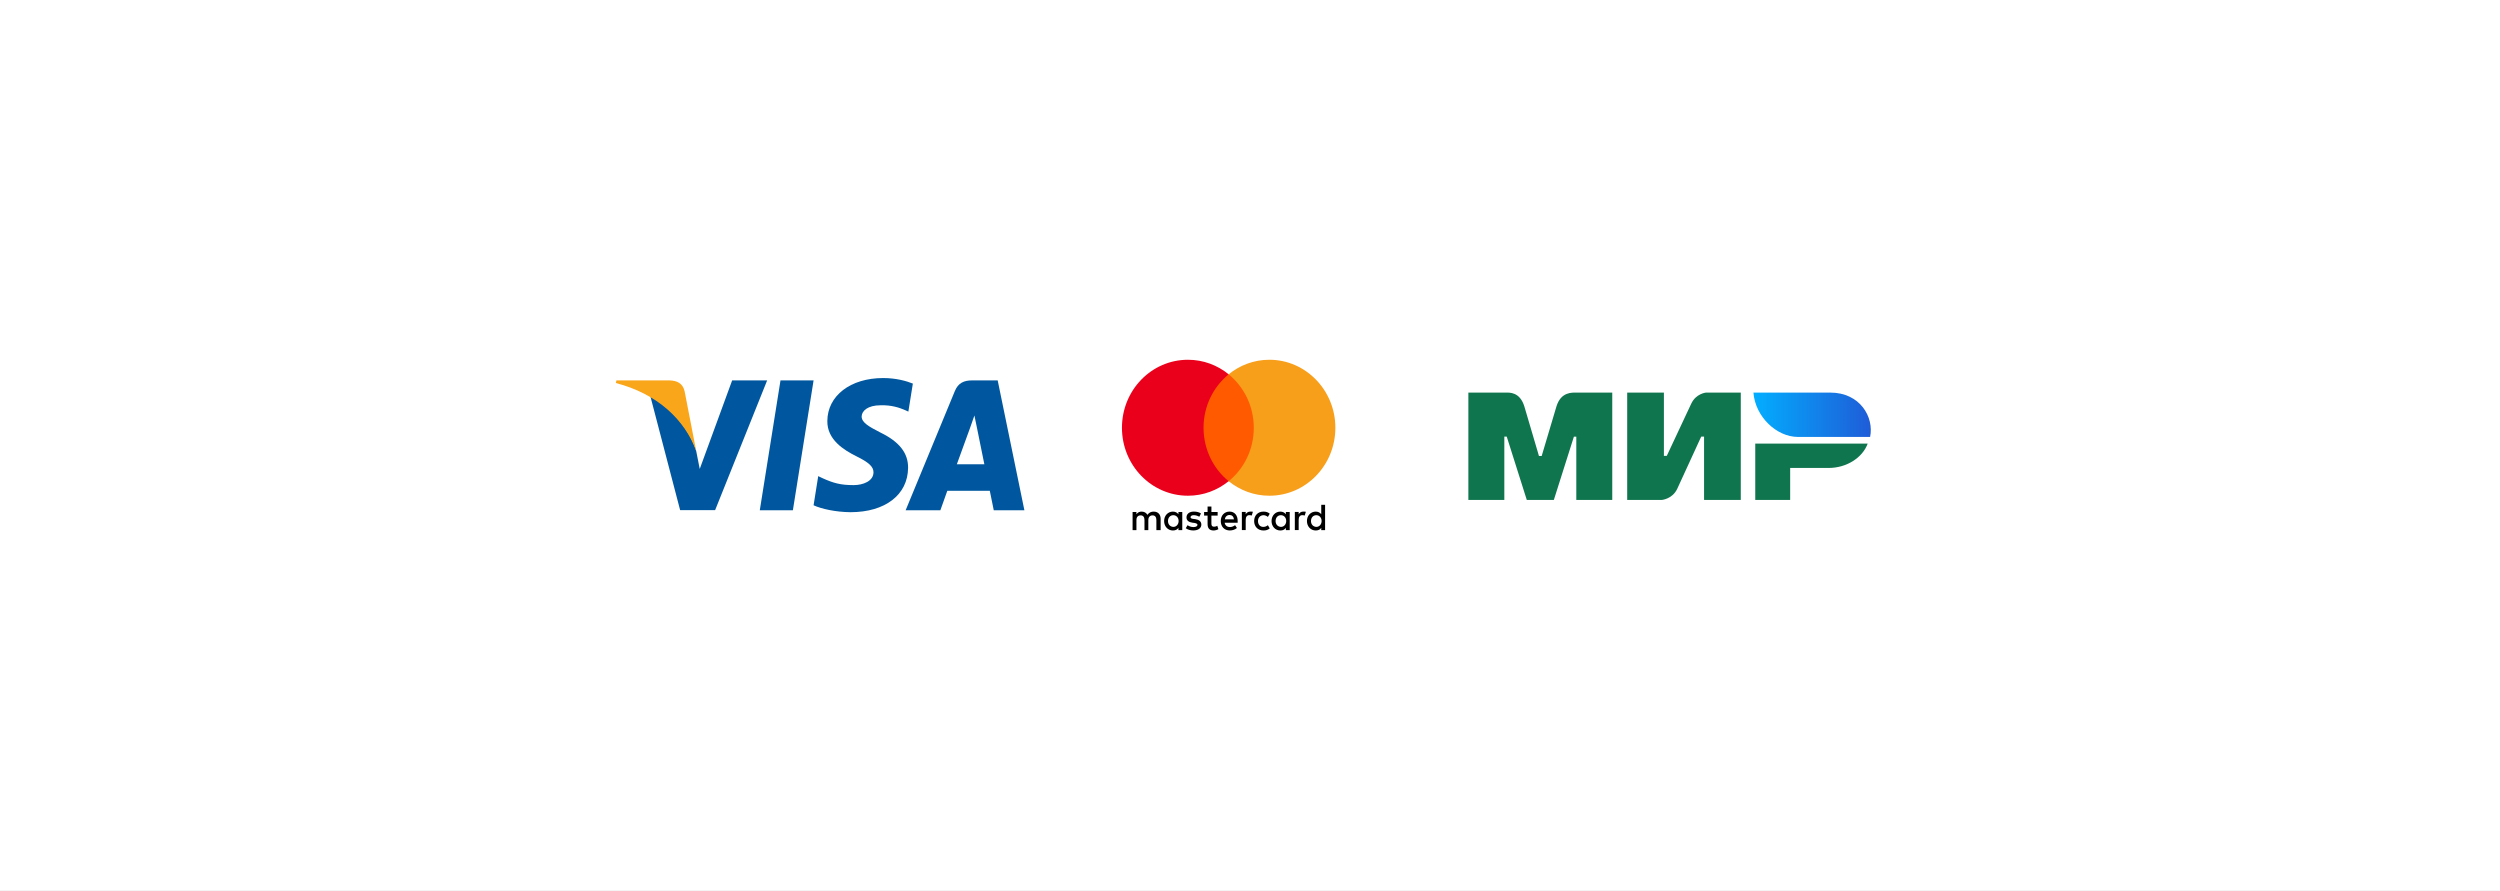
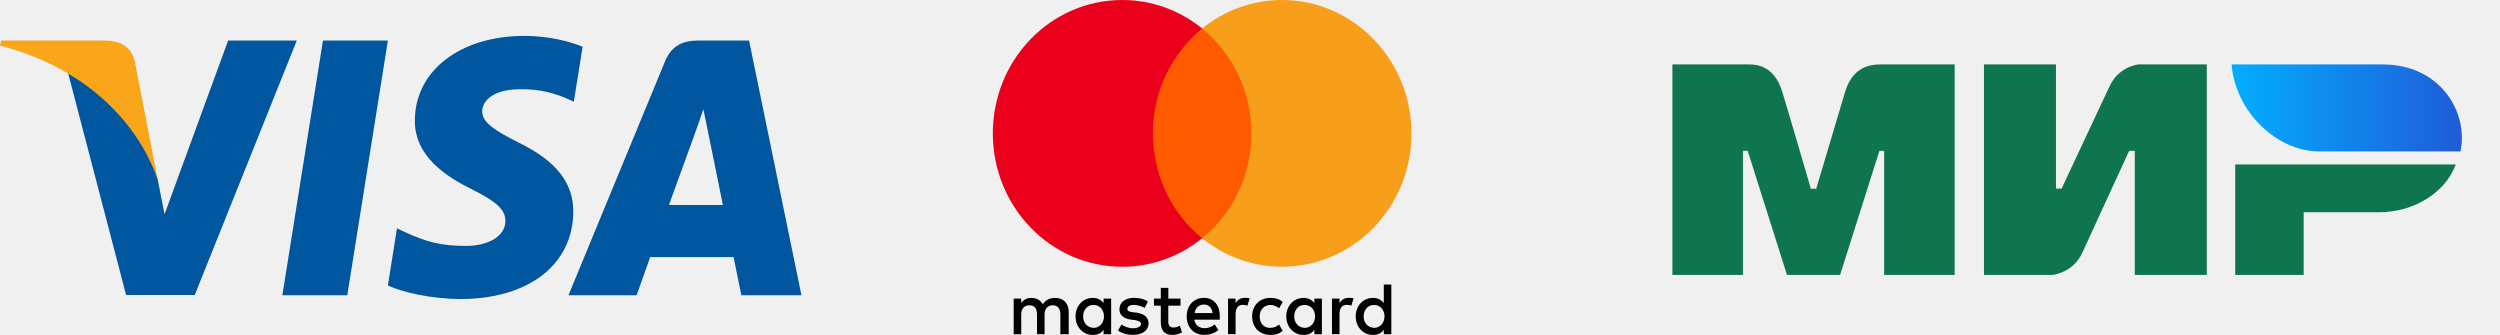
- <svg xmlns="http://www.w3.org/2000/svg" width="410" height="146" viewBox="0 0 410 146" fill="none">
-   <rect width="410" height="146" fill="white" />
-   <g clip-path="url(#clip0_38_113)">
-     <path d="M130.033 83.683H124.606L128.001 62.386H133.428L130.033 83.683Z" fill="#00579F" />
-     <path d="M149.708 62.907C148.638 62.476 146.94 62 144.84 62C139.48 62 135.706 64.9 135.683 69.046C135.638 72.104 138.385 73.803 140.44 74.823C142.54 75.865 143.253 76.546 143.253 77.475C143.232 78.901 141.557 79.559 139.994 79.559C137.827 79.559 136.666 79.22 134.902 78.426L134.187 78.086L133.427 82.867C134.7 83.455 137.046 83.977 139.48 84C145.175 84 148.883 81.145 148.927 76.727C148.949 74.302 147.498 72.445 144.371 70.927C142.473 69.953 141.31 69.296 141.31 68.299C141.332 67.392 142.293 66.464 144.436 66.464C146.201 66.418 147.497 66.849 148.479 67.279L148.97 67.505L149.708 62.907Z" fill="#00579F" />
-     <path d="M156.922 76.138C157.369 74.915 159.089 70.179 159.089 70.179C159.066 70.225 159.535 68.933 159.803 68.14L160.182 69.975C160.182 69.975 161.21 75.073 161.433 76.138C160.585 76.138 157.994 76.138 156.922 76.138ZM163.621 62.386H159.423C158.129 62.386 157.145 62.771 156.587 64.153L148.525 83.682H154.22C154.22 83.682 155.157 81.054 155.359 80.488C155.984 80.488 161.523 80.488 162.327 80.488C162.483 81.235 162.975 83.682 162.975 83.682H168L163.621 62.386Z" fill="#00579F" />
-     <path d="M120.073 62.386L114.757 76.908L114.176 73.963C113.194 70.564 110.112 66.872 106.673 65.036L111.541 83.66H117.281L125.812 62.386H120.073Z" fill="#00579F" />
-     <path d="M109.822 62.386H101.089L101 62.816C107.812 64.584 112.323 68.844 114.176 73.964L112.278 64.176C111.966 62.816 111.005 62.431 109.822 62.386Z" fill="#FAA61A" />
+ <svg xmlns="http://www.w3.org/2000/svg" width="209" height="28" viewBox="0 0 209 28" fill="none">
+   <g clip-path="url(#clip0_38_112)">
+     <path d="M29.033 24.683H23.606L27 3.386H32.428L29.033 24.683Z" fill="#00579F" />
+     <path d="M48.708 3.907C47.638 3.476 45.94 3 43.84 3C38.48 3 34.706 5.9 34.683 10.046C34.639 13.104 37.385 14.803 39.44 15.823C41.539 16.865 42.253 17.546 42.253 18.475C42.232 19.901 40.557 20.559 38.994 20.559C36.827 20.559 35.666 20.22 33.901 19.426L33.187 19.086L32.427 23.866C33.7 24.455 36.046 24.977 38.48 25C44.175 25 47.883 22.145 47.927 17.727C47.949 15.303 46.498 13.445 43.371 11.927C41.473 10.953 40.31 10.296 40.31 9.298C40.333 8.392 41.294 7.464 43.436 7.464C45.201 7.418 46.497 7.849 47.479 8.279L47.97 8.505L48.708 3.907Z" fill="#00579F" />
+     <path d="M55.922 17.138C56.369 15.915 58.089 11.179 58.089 11.179C58.066 11.225 58.535 9.933 58.803 9.14L59.182 10.976C59.182 10.976 60.21 16.073 60.433 17.138C59.585 17.138 56.994 17.138 55.922 17.138ZM62.621 3.386H58.423C57.129 3.386 56.145 3.771 55.587 5.153L47.525 24.682H53.22C53.22 24.682 54.157 22.054 54.359 21.488C54.983 21.488 60.523 21.488 61.327 21.488C61.483 22.235 61.975 24.682 61.975 24.682H67L62.621 3.386Z" fill="#00579F" />
+     <path d="M19.073 3.386L13.757 17.908L13.176 14.963C12.194 11.565 9.112 7.872 5.673 6.036L10.541 24.66H16.281L24.812 3.386H19.073Z" fill="#00579F" />
+     <path d="M8.822 3.386H0.089L0 3.816C6.812 5.584 11.323 9.844 13.177 14.964L11.278 5.176C10.966 3.816 10.005 3.431 8.822 3.386Z" fill="#FAA61A" />
  </g>
-   <g clip-path="url(#clip1_38_113)">
-     <path d="M190.344 86.939V85.08C190.344 84.37 189.923 83.904 189.202 83.904C188.841 83.904 188.449 84.027 188.179 84.431C187.969 84.092 187.667 83.904 187.216 83.904C186.914 83.904 186.613 83.998 186.375 84.337V83.966H185.744V86.939H186.375V85.297C186.375 84.77 186.645 84.521 187.065 84.521C187.485 84.521 187.695 84.799 187.695 85.297V86.939H188.326V85.297C188.326 84.77 188.627 84.521 189.016 84.521C189.436 84.521 189.647 84.799 189.647 85.297V86.939H190.344ZM199.696 83.966H198.673V83.067H198.043V83.966H197.472V84.554H198.043V85.918C198.043 86.6 198.312 87 199.034 87C199.304 87 199.605 86.906 199.815 86.784L199.633 86.224C199.451 86.347 199.241 86.379 199.09 86.379C198.789 86.379 198.67 86.192 198.67 85.885V84.554H199.693V83.966H199.696ZM205.048 83.9C204.688 83.9 204.446 84.088 204.295 84.334V83.962H203.665V86.935H204.295V85.261C204.295 84.766 204.505 84.485 204.898 84.485C205.017 84.485 205.167 84.517 205.29 84.546L205.472 83.926C205.346 83.9 205.167 83.9 205.048 83.9ZM196.96 84.211C196.659 83.994 196.239 83.9 195.787 83.9C195.065 83.9 194.585 84.272 194.585 84.86C194.585 85.355 194.946 85.636 195.577 85.726L195.878 85.759C196.207 85.82 196.389 85.914 196.389 86.069C196.389 86.286 196.148 86.441 195.727 86.441C195.307 86.441 194.974 86.286 194.764 86.13L194.463 86.625C194.792 86.874 195.244 86.996 195.696 86.996C196.537 86.996 197.02 86.592 197.02 86.037C197.02 85.51 196.628 85.232 196.029 85.138L195.727 85.106C195.458 85.073 195.247 85.012 195.247 84.828C195.247 84.611 195.458 84.489 195.79 84.489C196.151 84.489 196.512 84.644 196.694 84.738L196.96 84.211ZM213.735 83.9C213.374 83.9 213.133 84.088 212.982 84.334V83.962H212.352V86.935H212.982V85.261C212.982 84.766 213.192 84.485 213.585 84.485C213.704 84.485 213.854 84.517 213.977 84.546L214.159 83.933C214.037 83.9 213.858 83.9 213.735 83.9ZM205.679 85.452C205.679 86.35 206.281 87 207.213 87C207.633 87 207.935 86.906 208.236 86.661L207.935 86.134C207.693 86.322 207.455 86.412 207.182 86.412C206.67 86.412 206.309 86.04 206.309 85.452C206.309 84.893 206.67 84.521 207.182 84.492C207.451 84.492 207.693 84.586 207.935 84.77L208.236 84.243C207.935 83.994 207.633 83.904 207.213 83.904C206.281 83.9 205.679 84.554 205.679 85.452ZM211.511 85.452V83.966H210.88V84.337C210.67 84.059 210.369 83.904 209.977 83.904C209.164 83.904 208.534 84.554 208.534 85.452C208.534 86.35 209.164 87 209.977 87C210.397 87 210.698 86.845 210.88 86.567V86.939H211.511V85.452ZM209.196 85.452C209.196 84.925 209.525 84.492 210.068 84.492C210.579 84.492 210.94 84.896 210.94 85.452C210.94 85.979 210.579 86.412 210.068 86.412C209.528 86.379 209.196 85.975 209.196 85.452ZM201.651 83.9C200.81 83.9 200.207 84.521 200.207 85.448C200.207 86.379 200.81 86.996 201.682 86.996C202.102 86.996 202.523 86.874 202.856 86.592L202.554 86.127C202.313 86.314 202.011 86.437 201.714 86.437C201.321 86.437 200.933 86.249 200.841 85.726H202.975C202.975 85.632 202.975 85.571 202.975 85.477C203.003 84.521 202.46 83.9 201.651 83.9ZM201.651 84.46C202.043 84.46 202.313 84.709 202.372 85.171H200.869C200.929 84.77 201.199 84.46 201.651 84.46ZM217.315 85.452V82.789H216.685V84.337C216.474 84.059 216.173 83.904 215.781 83.904C214.968 83.904 214.338 84.554 214.338 85.452C214.338 86.35 214.968 87 215.781 87C216.201 87 216.502 86.845 216.685 86.567V86.939H217.315V85.452ZM215 85.452C215 84.925 215.329 84.492 215.872 84.492C216.383 84.492 216.744 84.896 216.744 85.452C216.744 85.979 216.383 86.412 215.872 86.412C215.329 86.379 215 85.975 215 85.452ZM193.892 85.452V83.966H193.261V84.337C193.051 84.059 192.75 83.904 192.358 83.904C191.545 83.904 190.915 84.554 190.915 85.452C190.915 86.35 191.545 87 192.358 87C192.778 87 193.079 86.845 193.261 86.567V86.939H193.892V85.452ZM191.549 85.452C191.549 84.925 191.878 84.492 192.421 84.492C192.932 84.492 193.293 84.896 193.293 85.452C193.293 85.979 192.932 86.412 192.421 86.412C191.878 86.379 191.549 85.975 191.549 85.452Z" fill="black" />
-     <path d="M206.222 61.385H196.75V78.914H206.222V61.385Z" fill="#FF5A00" />
-     <path d="M197.381 70.15C197.381 66.588 199.006 63.427 201.5 61.385C199.665 59.898 197.349 59 194.824 59C188.841 59 184 63.987 184 70.15C184 76.312 188.841 81.299 194.824 81.299C197.349 81.299 199.665 80.4 201.5 78.914C199.003 76.9 197.381 73.711 197.381 70.15Z" fill="#EB001B" />
-     <path d="M219 70.15C219 76.312 214.159 81.299 208.176 81.299C205.651 81.299 203.335 80.4 201.5 78.914C204.026 76.868 205.619 73.711 205.619 70.15C205.619 66.588 203.994 63.427 201.5 61.385C203.332 59.898 205.647 59 208.173 59C214.159 59 219 64.019 219 70.15Z" fill="#F79E1B" />
+   <g clip-path="url(#clip1_38_112)">
+     <path d="M89.344 27.939V26.08C89.344 25.37 88.923 24.904 88.202 24.904C87.841 24.904 87.448 25.027 87.179 25.431C86.969 25.092 86.667 24.904 86.216 24.904C85.914 24.904 85.613 24.998 85.375 25.337V24.965H84.744V27.939H85.375V26.297C85.375 25.77 85.645 25.521 86.065 25.521C86.485 25.521 86.695 25.799 86.695 26.297V27.939H87.326V26.297C87.326 25.77 87.627 25.521 88.016 25.521C88.436 25.521 88.647 25.799 88.647 26.297V27.939H89.344ZM98.696 24.965H97.673V24.067H97.043V24.965H96.472V25.554H97.043V26.918C97.043 27.599 97.312 28 98.034 28C98.304 28 98.605 27.906 98.815 27.784L98.633 27.224C98.451 27.347 98.241 27.379 98.09 27.379C97.789 27.379 97.67 27.192 97.67 26.885V25.554H98.692V24.965H98.696ZM104.048 24.901C103.688 24.901 103.446 25.088 103.295 25.334V24.962H102.665V27.935H103.295V26.261C103.295 25.767 103.505 25.485 103.898 25.485C104.017 25.485 104.167 25.517 104.29 25.546L104.472 24.926C104.346 24.901 104.167 24.901 104.048 24.901ZM95.96 25.211C95.659 24.994 95.239 24.901 94.787 24.901C94.065 24.901 93.585 25.272 93.585 25.86C93.585 26.355 93.946 26.636 94.577 26.726L94.878 26.759C95.207 26.82 95.389 26.914 95.389 27.069C95.389 27.286 95.148 27.441 94.727 27.441C94.307 27.441 93.974 27.286 93.764 27.13L93.463 27.625C93.792 27.874 94.244 27.996 94.696 27.996C95.537 27.996 96.02 27.592 96.02 27.037C96.02 26.51 95.628 26.232 95.029 26.138L94.727 26.106C94.458 26.073 94.248 26.012 94.248 25.828C94.248 25.611 94.458 25.489 94.79 25.489C95.151 25.489 95.512 25.644 95.694 25.738L95.96 25.211ZM112.735 24.901C112.374 24.901 112.133 25.088 111.982 25.334V24.962H111.352V27.935H111.982V26.261C111.982 25.767 112.192 25.485 112.585 25.485C112.704 25.485 112.854 25.517 112.977 25.546L113.159 24.933C113.037 24.901 112.858 24.901 112.735 24.901ZM104.679 26.452C104.679 27.351 105.281 28 106.213 28C106.633 28 106.935 27.906 107.236 27.661L106.935 27.134C106.693 27.322 106.455 27.412 106.182 27.412C105.67 27.412 105.309 27.04 105.309 26.452C105.309 25.893 105.67 25.521 106.182 25.492C106.451 25.492 106.693 25.586 106.935 25.77L107.236 25.243C106.935 24.994 106.633 24.904 106.213 24.904C105.281 24.901 104.679 25.554 104.679 26.452ZM110.511 26.452V24.965H109.88V25.337C109.67 25.059 109.369 24.904 108.977 24.904C108.164 24.904 107.534 25.554 107.534 26.452C107.534 27.351 108.164 28 108.977 28C109.397 28 109.698 27.845 109.88 27.567V27.939H110.511V26.452ZM108.196 26.452C108.196 25.925 108.525 25.492 109.068 25.492C109.579 25.492 109.94 25.896 109.94 26.452C109.94 26.979 109.579 27.412 109.068 27.412C108.528 27.379 108.196 26.975 108.196 26.452ZM100.651 24.901C99.81 24.901 99.207 25.521 99.207 26.448C99.207 27.379 99.81 27.996 100.682 27.996C101.102 27.996 101.523 27.874 101.856 27.592L101.554 27.127C101.313 27.314 101.011 27.437 100.714 27.437C100.321 27.437 99.933 27.25 99.841 26.726H101.975C101.975 26.633 101.975 26.571 101.975 26.477C102.003 25.521 101.46 24.901 100.651 24.901ZM100.651 25.46C101.043 25.46 101.313 25.709 101.372 26.171H99.87C99.929 25.77 100.199 25.46 100.651 25.46ZM116.315 26.452V23.789H115.685V25.337C115.474 25.059 115.173 24.904 114.781 24.904C113.968 24.904 113.338 25.554 113.338 26.452C113.338 27.351 113.968 28 114.781 28C115.201 28 115.502 27.845 115.685 27.567V27.939H116.315V26.452ZM114 26.452C114 25.925 114.329 25.492 114.872 25.492C115.383 25.492 115.744 25.896 115.744 26.452C115.744 26.979 115.383 27.412 114.872 27.412C114.329 27.379 114 26.975 114 26.452ZM92.892 26.452V24.965H92.261V25.337C92.051 25.059 91.75 24.904 91.358 24.904C90.545 24.904 89.915 25.554 89.915 26.452C89.915 27.351 90.545 28 91.358 28C91.778 28 92.079 27.845 92.261 27.567V27.939H92.892V26.452ZM90.549 26.452C90.549 25.925 90.878 25.492 91.421 25.492C91.932 25.492 92.293 25.896 92.293 26.452C92.293 26.979 91.932 27.412 91.421 27.412C90.878 27.379 90.549 26.975 90.549 26.452Z" fill="black" />
+     <path d="M105.222 2.385H95.75V19.914H105.222V2.385Z" fill="#FF5A00" />
+     <path d="M96.381 11.149C96.381 7.588 98.006 4.427 100.5 2.385C98.665 0.898 96.349 0 93.824 0C87.841 0 83 4.987 83 11.149C83 17.312 87.841 22.299 93.824 22.299C96.349 22.299 98.665 21.401 100.5 19.914C98.002 17.901 96.381 14.711 96.381 11.149Z" fill="#EB001B" />
+     <path d="M118 11.149C118 17.312 113.159 22.299 107.176 22.299C104.651 22.299 102.335 21.401 100.5 19.914C103.026 17.868 104.619 14.711 104.619 11.149C104.619 7.588 102.994 4.427 100.5 2.385C102.332 0.898 104.647 0 107.173 0C113.159 0 118 5.019 118 11.149Z" fill="#F79E1B" />
  </g>
-   <path fill-rule="evenodd" clip-rule="evenodd" d="M246.916 64.386C247.505 64.383 249.258 64.228 250 66.678C250.5 68.328 251.296 71.031 252.389 74.786H252.835C254.007 70.827 254.812 68.124 255.25 66.678C256 64.203 257.875 64.386 258.625 64.386L264.411 64.386V81.986H258.514V71.614H258.118L254.831 81.986H250.393L247.106 71.607H246.71V81.986H240.812V64.386L246.916 64.386ZM272.88 64.386V74.766H273.351L277.35 66.231C278.126 64.532 279.781 64.386 279.781 64.386H285.488V81.986H279.467V71.607H278.997L275.076 80.142C274.3 81.833 272.567 81.986 272.567 81.986H266.86V64.386H272.88ZM306.299 72.75C305.459 75.077 302.822 76.744 299.902 76.744H293.587V81.986H287.862V72.75H306.299Z" fill="#0F754E" />
-   <path fill-rule="evenodd" clip-rule="evenodd" d="M300.178 64.386H287.562C287.862 68.305 291.313 71.659 294.886 71.659H306.697C307.378 68.403 305.032 64.386 300.178 64.386Z" fill="url(#paint0_linear_38_113)" />
+   <path fill-rule="evenodd" clip-rule="evenodd" d="M145.916 5.386C146.505 5.383 148.258 5.229 149 7.678C149.5 9.328 150.296 12.031 151.389 15.786H151.835C153.007 11.827 153.812 9.124 154.25 7.678C155 5.203 156.875 5.386 157.625 5.386L163.411 5.386V22.986H157.514V12.614H157.118L153.831 22.986H149.393L146.106 12.607H145.71V22.986H139.812V5.386L145.916 5.386ZM171.88 5.386V15.766H172.351L176.35 7.231C177.126 5.532 178.781 5.386 178.781 5.386H184.488V22.986H178.467V12.607H177.997L174.076 21.142C173.3 22.833 171.567 22.986 171.567 22.986H165.86V5.386H171.88ZM205.299 13.75C204.459 16.077 201.822 17.744 198.902 17.744H192.587V22.986H186.862V13.75H205.299Z" fill="#0F754E" />
+   <path fill-rule="evenodd" clip-rule="evenodd" d="M199.178 5.386H186.562C186.862 9.305 190.313 12.659 193.886 12.659H205.697C206.378 9.403 204.032 5.386 199.178 5.386Z" fill="url(#paint0_linear_38_112)" />
  <defs>
-     <linearGradient id="paint0_linear_38_113" x1="306.813" y1="68.961" x2="287.562" y2="68.961" gradientUnits="userSpaceOnUse">
+     <linearGradient id="paint0_linear_38_112" x1="205.813" y1="9.961" x2="186.562" y2="9.961" gradientUnits="userSpaceOnUse">
      <stop stop-color="#1F5CD7" />
      <stop offset="1" stop-color="#02AEFF" />
    </linearGradient>
-     <clipPath id="clip0_38_113">
-       <rect width="67" height="22" fill="white" transform="translate(101 62)" />
+     <clipPath id="clip0_38_112">
+       <rect width="67" height="22" fill="white" transform="translate(0 3)" />
    </clipPath>
-     <clipPath id="clip1_38_113">
-       <rect width="35" height="28" fill="white" transform="translate(184 59)" />
+     <clipPath id="clip1_38_112">
+       <rect width="35" height="28" fill="white" transform="translate(83)" />
    </clipPath>
  </defs>
</svg>
